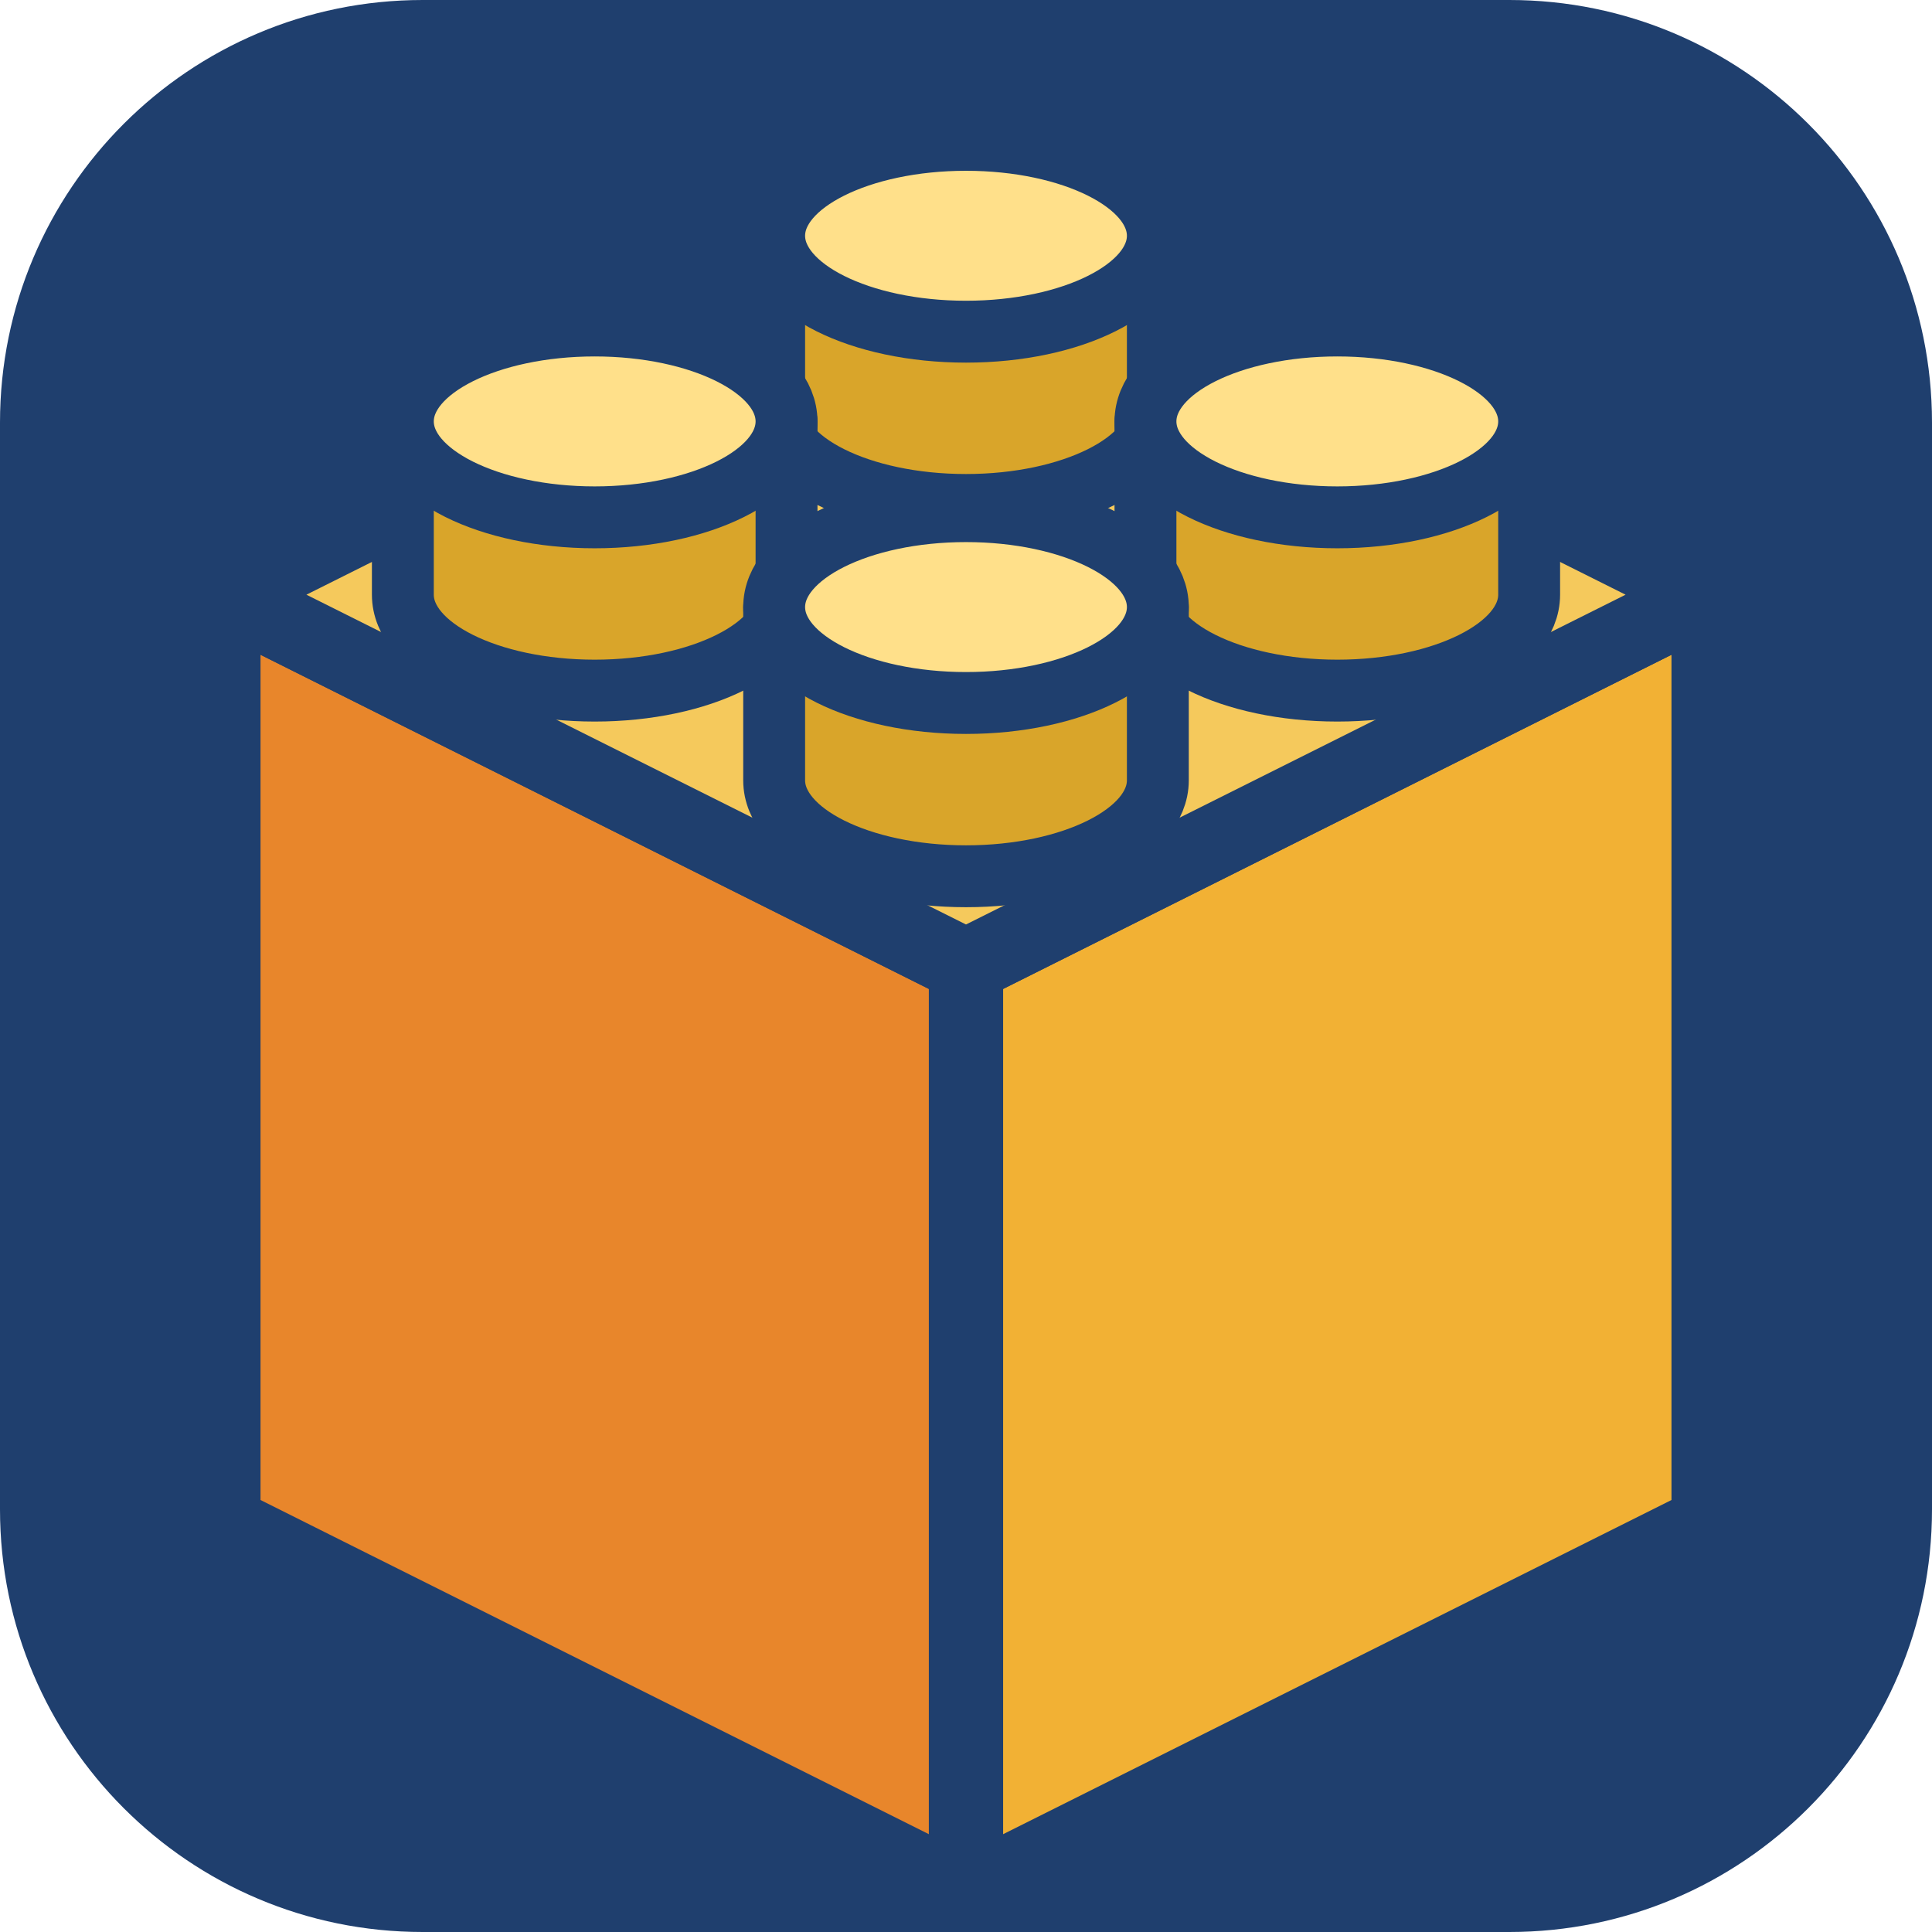
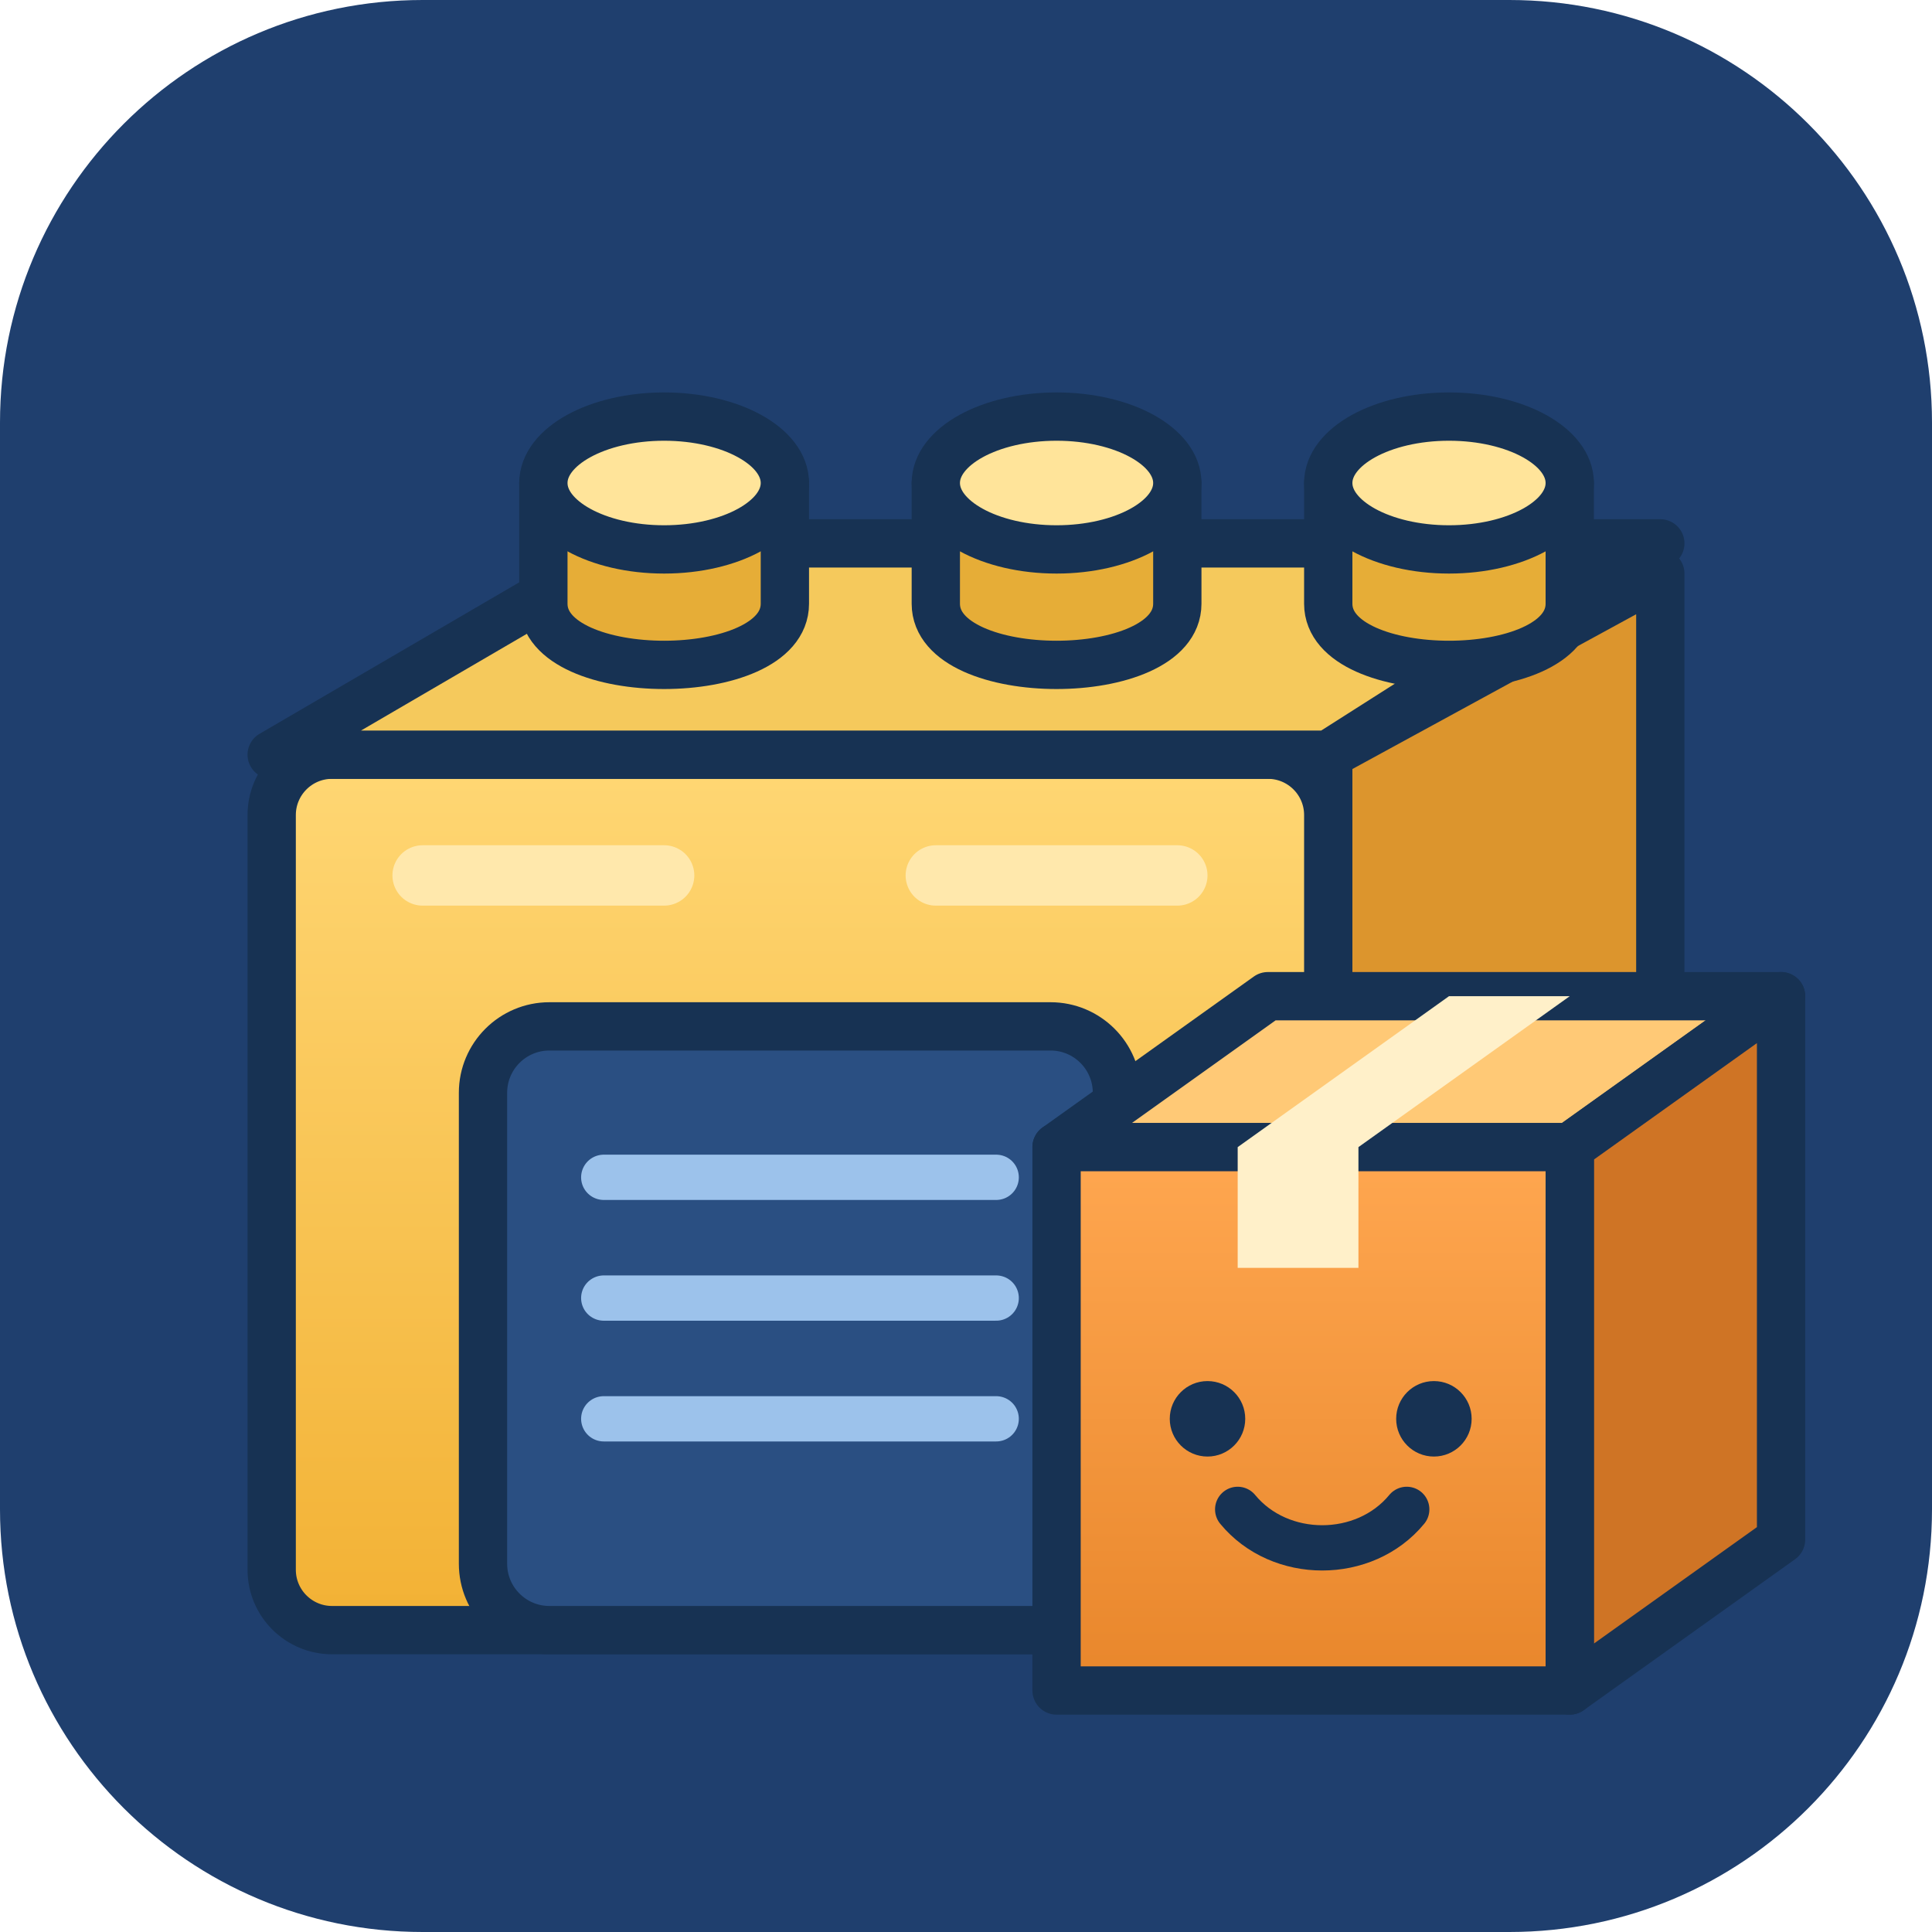
<svg xmlns="http://www.w3.org/2000/svg" viewBox="0 0 64 64">
+   <defs>
+     <linearGradient id="wall" x2="0" y2="1">
+       <stop stop-color="#FFD774" />
+       <stop offset="1" stop-color="#F2B134" />
+     </linearGradient>
+     <linearGradient id="parcel" x2="0" y2="1">
+       <stop stop-color="#FFA750" />
+       <stop offset="1" stop-color="#E8862B" />
+     </linearGradient>
+   </defs>
  <rect width="64" height="64" rx="14" fill="#1F3F6E" />
-   <g transform="translate(32 32) scale(2.05)" stroke-linejoin="round">
-     <path d="M-12-6L0 0V15L-12 9Z" fill="#E8862B" stroke="#1F3F6E" stroke-width="1.2" />
-     <path d="M0 0L12-6V9L0 15Z" fill="#F2B134" stroke="#1F3F6E" stroke-width="1.2" />
-     <path d="M-12-6L0-12L12-6L0 0Z" fill="#F5C95C" stroke="#1F3F6E" stroke-width="1.2" />
-     <path d="M-3.1 -9v-2.8h6.2v2.8a3.1 1.55 0 0 1 -6.2 0z" fill="#D9A52A" stroke="#1F3F6E" stroke-width="1" />
-     <ellipse cx="0" cy="-11.8" rx="3.1" ry="1.55" fill="#FFE08A" stroke="#1F3F6E" stroke-width="1" />
-     <path d="M-9.1 -6v-2.8h6.2v2.8a3.1 1.55 0 0 1 -6.2 0z" fill="#D9A52A" stroke="#1F3F6E" stroke-width="1" />
-     <ellipse cx="-6" cy="-8.8" rx="3.1" ry="1.55" fill="#FFE08A" stroke="#1F3F6E" stroke-width="1" />
-     <path d="M2.9 -6v-2.8h6.2v2.8a3.1 1.55 0 0 1 -6.2 0z" fill="#D9A52A" stroke="#1F3F6E" stroke-width="1" />
-     <ellipse cx="6" cy="-8.8" rx="3.1" ry="1.55" fill="#FFE08A" stroke="#1F3F6E" stroke-width="1" />
-     <path d="M-3.1 -3v-2.8h6.2v2.8a3.1 1.55 0 0 1 -6.2 0z" fill="#D9A52A" stroke="#1F3F6E" stroke-width="1" />
-     <ellipse cx="0" cy="-5.8" rx="3.1" ry="1.55" fill="#FFE08A" stroke="#1F3F6E" stroke-width="1" />
+   <g stroke="#173253" stroke-width="1.6" stroke-linejoin="round">
+     <path d="M44 25 55 19v27L44 54Z" fill="#DC952D" />
+     <rect x="9" y="25" width="35" height="29" rx="2" fill="url(#wall)" />
+     <path d="m9 25 12-7h34l-11 7Z" fill="#F5C95C" />
+     <g fill="#E6AD37">
+       <path d="M18 16v4c0 2.7 8 2.7 8 0v-4Z" />
+       <path d="M31 16v4c0 2.7 8 2.7 8 0v-4Z" />
+       <path d="M44 16v4c0 2.7 8 2.7 8 0v-4Z" />
+     </g>
+     <g fill="#FFE49A">
+       <ellipse cx="22" cy="16" rx="4" ry="2.2" />
+       <ellipse cx="35" cy="16" rx="4" ry="2.2" />
+       <ellipse cx="48" cy="16" rx="4" ry="2.2" />
+     </g>
+     <rect x="16" y="34" width="21" height="20" rx="2.2" fill="#2A4F82" />
+     <path d="M20 39h13M20 43h13M20 47h13" fill="none" stroke="#9CC2EB" stroke-width="1.5" stroke-linecap="round" />
+     <path d="M14 29h8m9 0h8" fill="none" stroke="#FFE8AC" stroke-width="2" stroke-linecap="round" />
+     <path d="m35 38 7-5h17l-7 5Z" fill="#FFC976" />
+     <path d="m52 38 7-5v18l-7 5Z" fill="#CF7425" />
+     <path d="M35 38h17v18H35Z" fill="url(#parcel)" />
  </g>
+   <path d="m41 38 7-5h4l-7 5v4h-4Z" fill="#FFF0C9" />
+   <g fill="#173253">
+     <circle cx="40" cy="47" r="1.25" />
+     <circle cx="47.5" cy="47" r="1.25" />
+   </g>
+   <path d="M41 50c1.4 1.7 4.2 1.7 5.6 0" fill="none" stroke="#173253" stroke-width="1.5" stroke-linecap="round" />
</svg>
